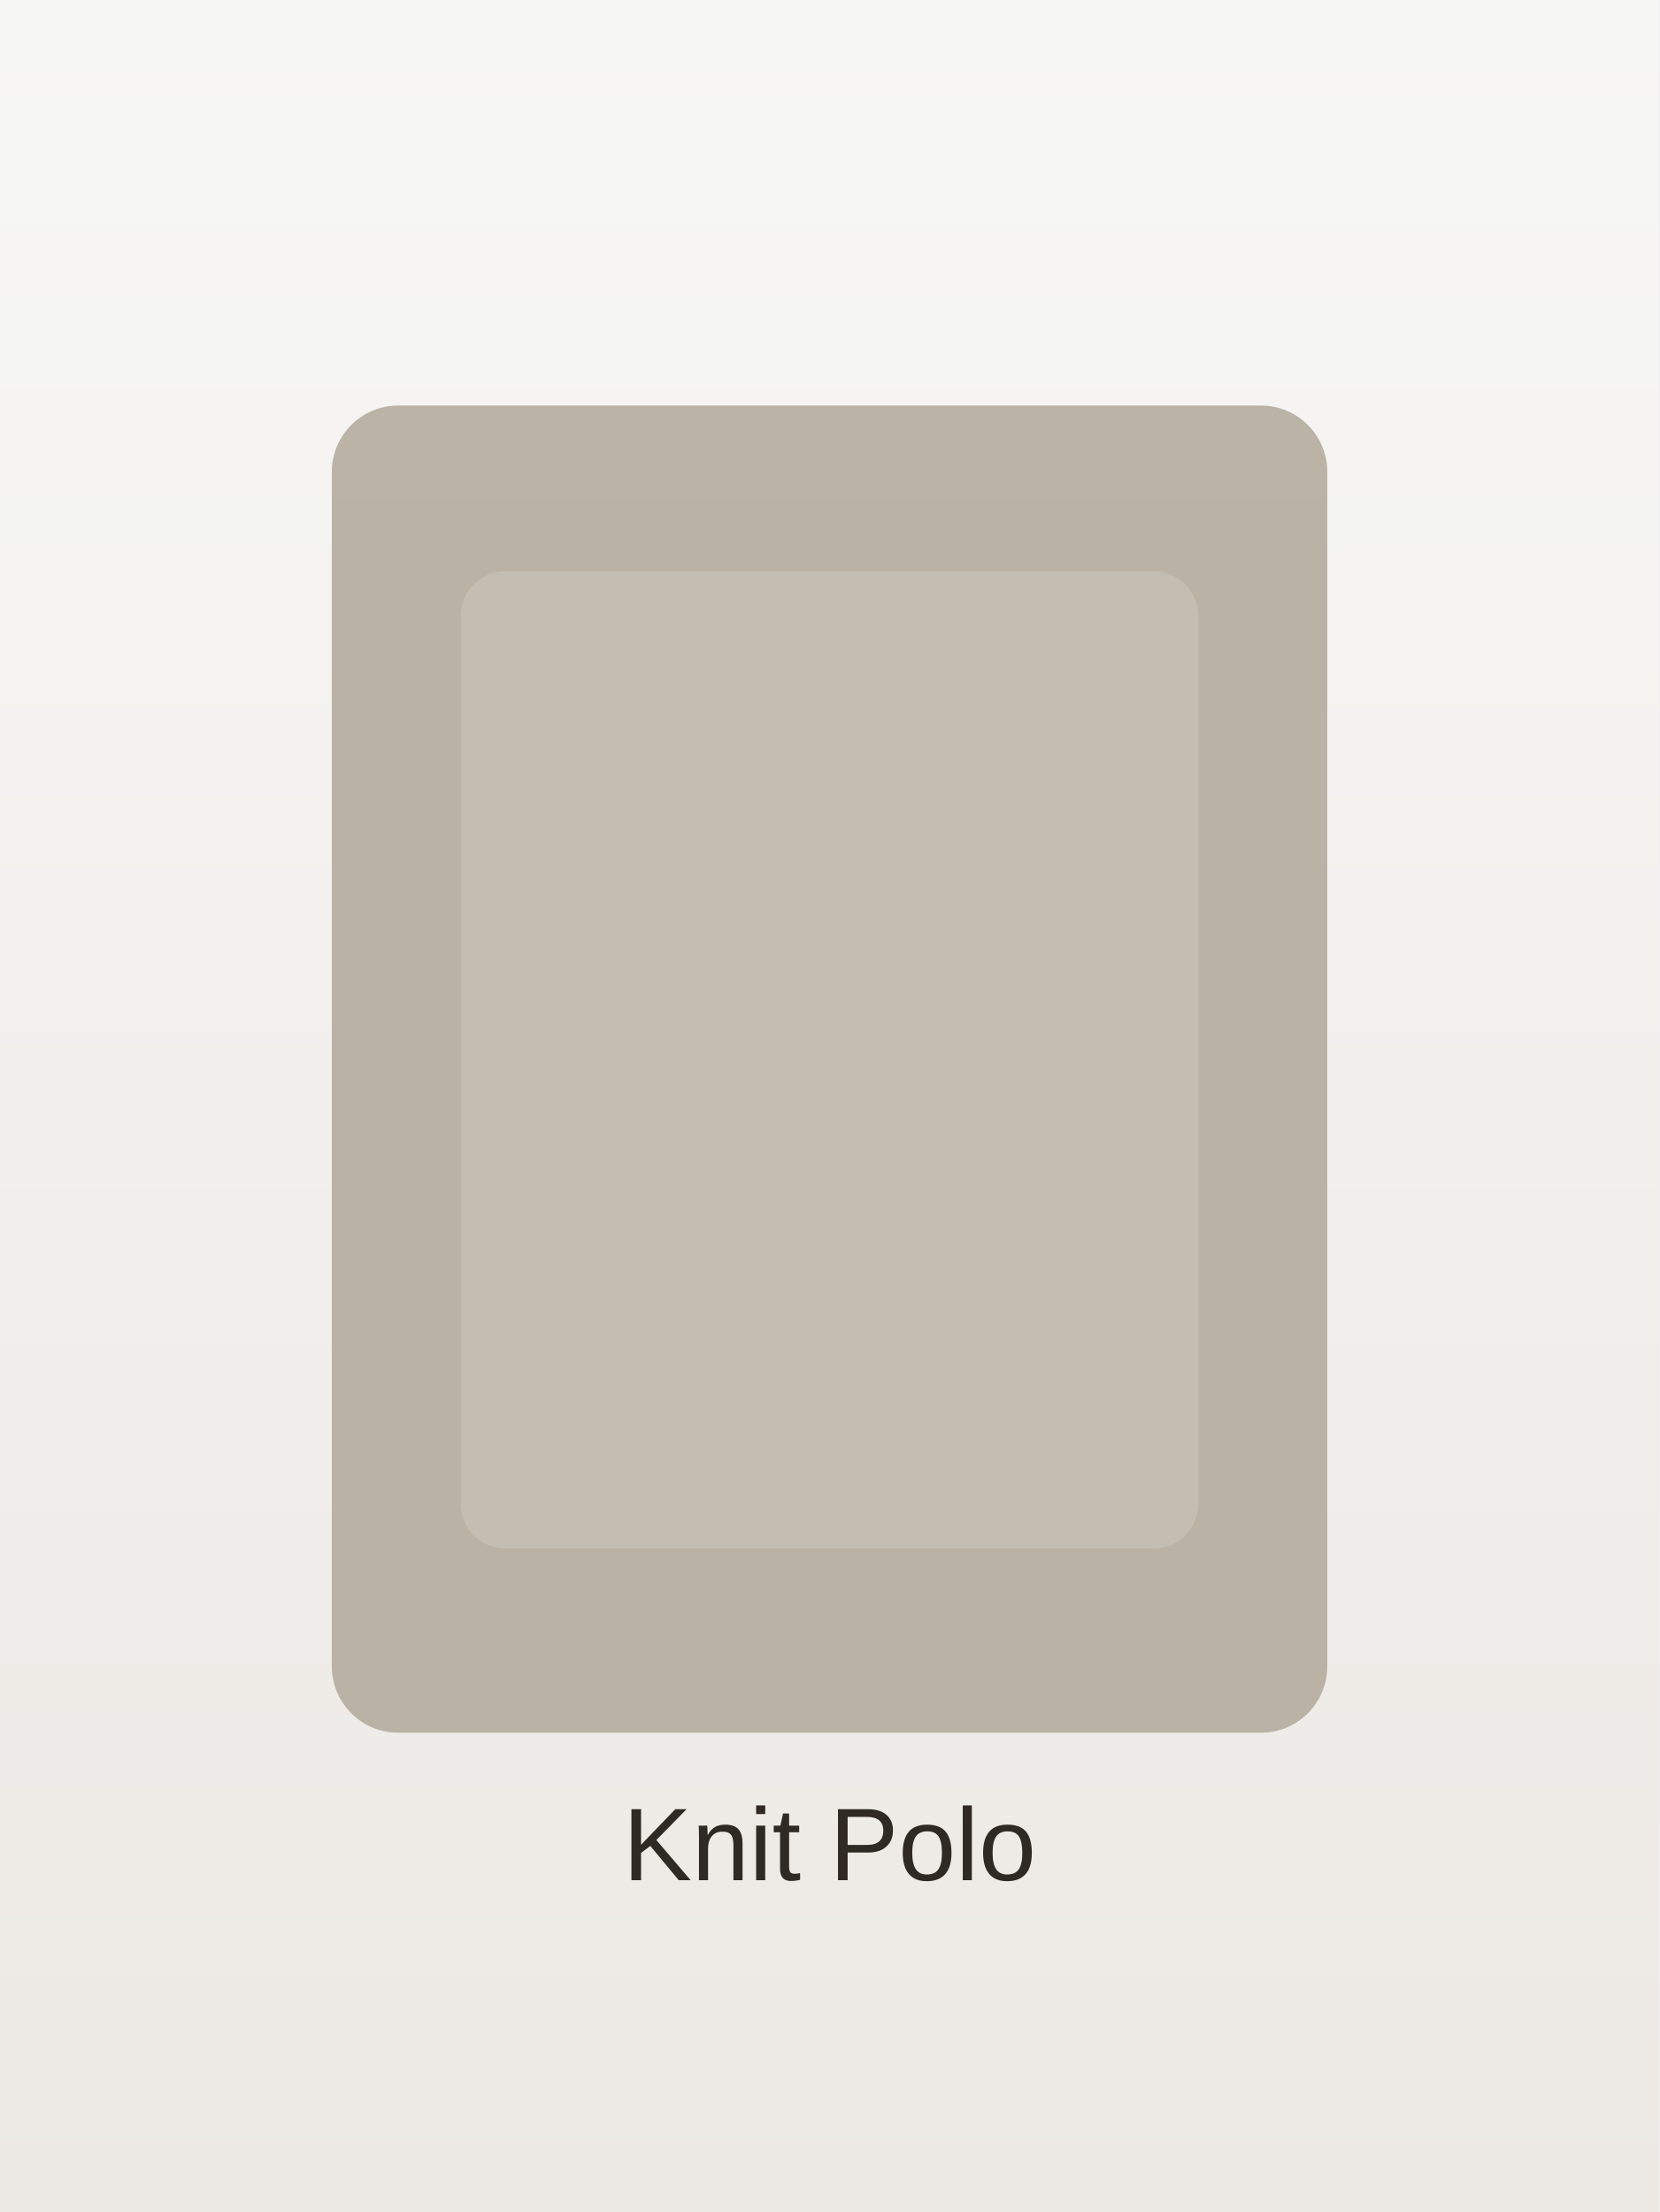
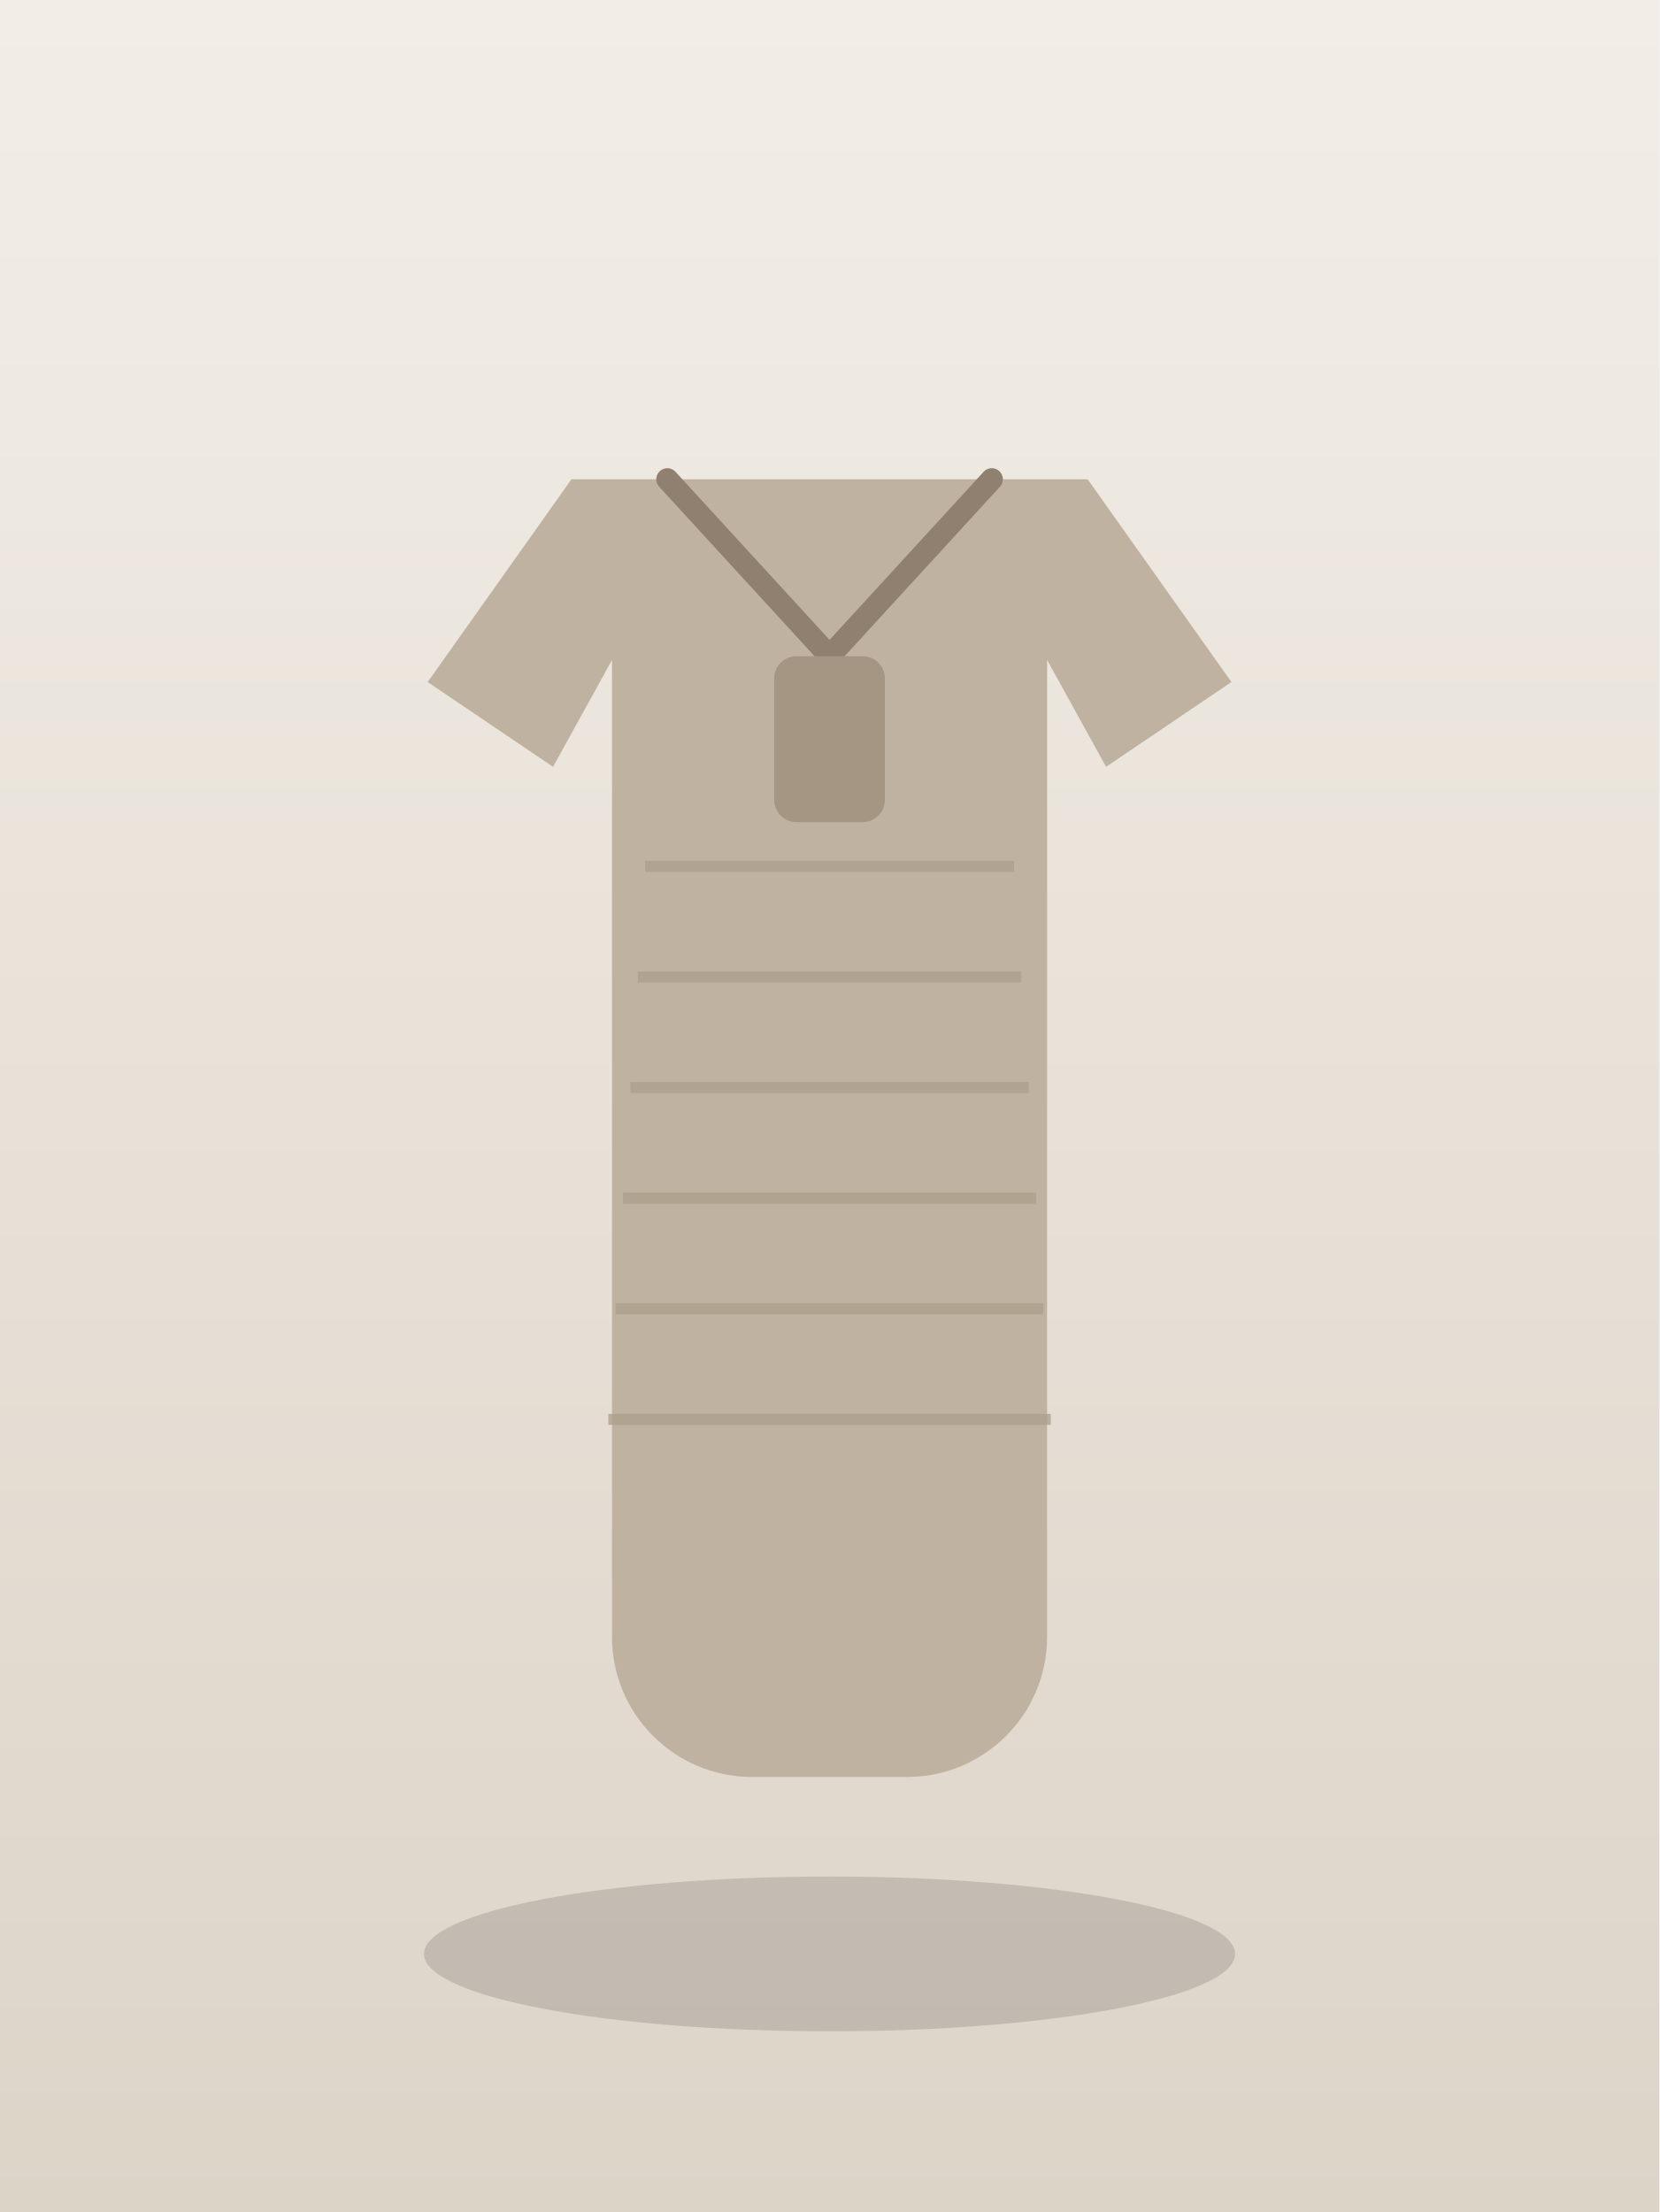
- <svg xmlns="http://www.w3.org/2000/svg" width="900" height="1200" viewBox="0 0 900 1200" role="img" aria-label="Knit Polo">
+ <svg xmlns="http://www.w3.org/2000/svg" width="900" height="1200" viewBox="0 0 900 1200" role="img" aria-label="Merino knit polo product image">
  <defs>
    <linearGradient id="bg" x1="0" y1="0" x2="0" y2="1">
-       <stop offset="0%" stop-color="#f7f7f6" />
-       <stop offset="100%" stop-color="#ece9e4" />
+       <stop offset="0%" stop-color="#f2eee7" />
+       <stop offset="100%" stop-color="#ddd4c8" />
    </linearGradient>
  </defs>
  <rect width="900" height="1200" fill="url(#bg)" />
-   <rect x="180" y="220" width="540" height="720" rx="36" fill="#b8b0a2" opacity="0.95" />
-   <rect x="250" y="310" width="400" height="530" rx="24" fill="#ffffff" opacity="0.15" />
-   <text x="450" y="1020" text-anchor="middle" font-family="Arial, Helvetica, sans-serif" font-size="56" fill="#2f2a23">Knit Polo</text>
+   <ellipse cx="450" cy="1060" rx="220" ry="42" fill="#000" opacity="0.13" />
+   <path d="M310 260h280l78 110-68 46-32-58v530c0 42-34 76-76 76H408c-42 0-76-34-76-76V358l-32 58-68-46z" fill="#bfb2a0" />
+   <path d="M362 260l88 96 88-96" fill="none" stroke="#8f806f" stroke-width="12" stroke-linecap="round" />
+   <rect x="420" y="356" width="60" height="90" rx="12" fill="#a49683" />
+   <g stroke="#ab9d8a" stroke-width="6" opacity="0.75">
+     <line x1="350" y1="470" x2="550" y2="470" />
+     <line x1="346" y1="530" x2="554" y2="530" />
+     <line x1="342" y1="590" x2="558" y2="590" />
+     <line x1="338" y1="650" x2="562" y2="650" />
+     <line x1="334" y1="710" x2="566" y2="710" />
+     <line x1="330" y1="770" x2="570" y2="770" />
+   </g>
</svg>
